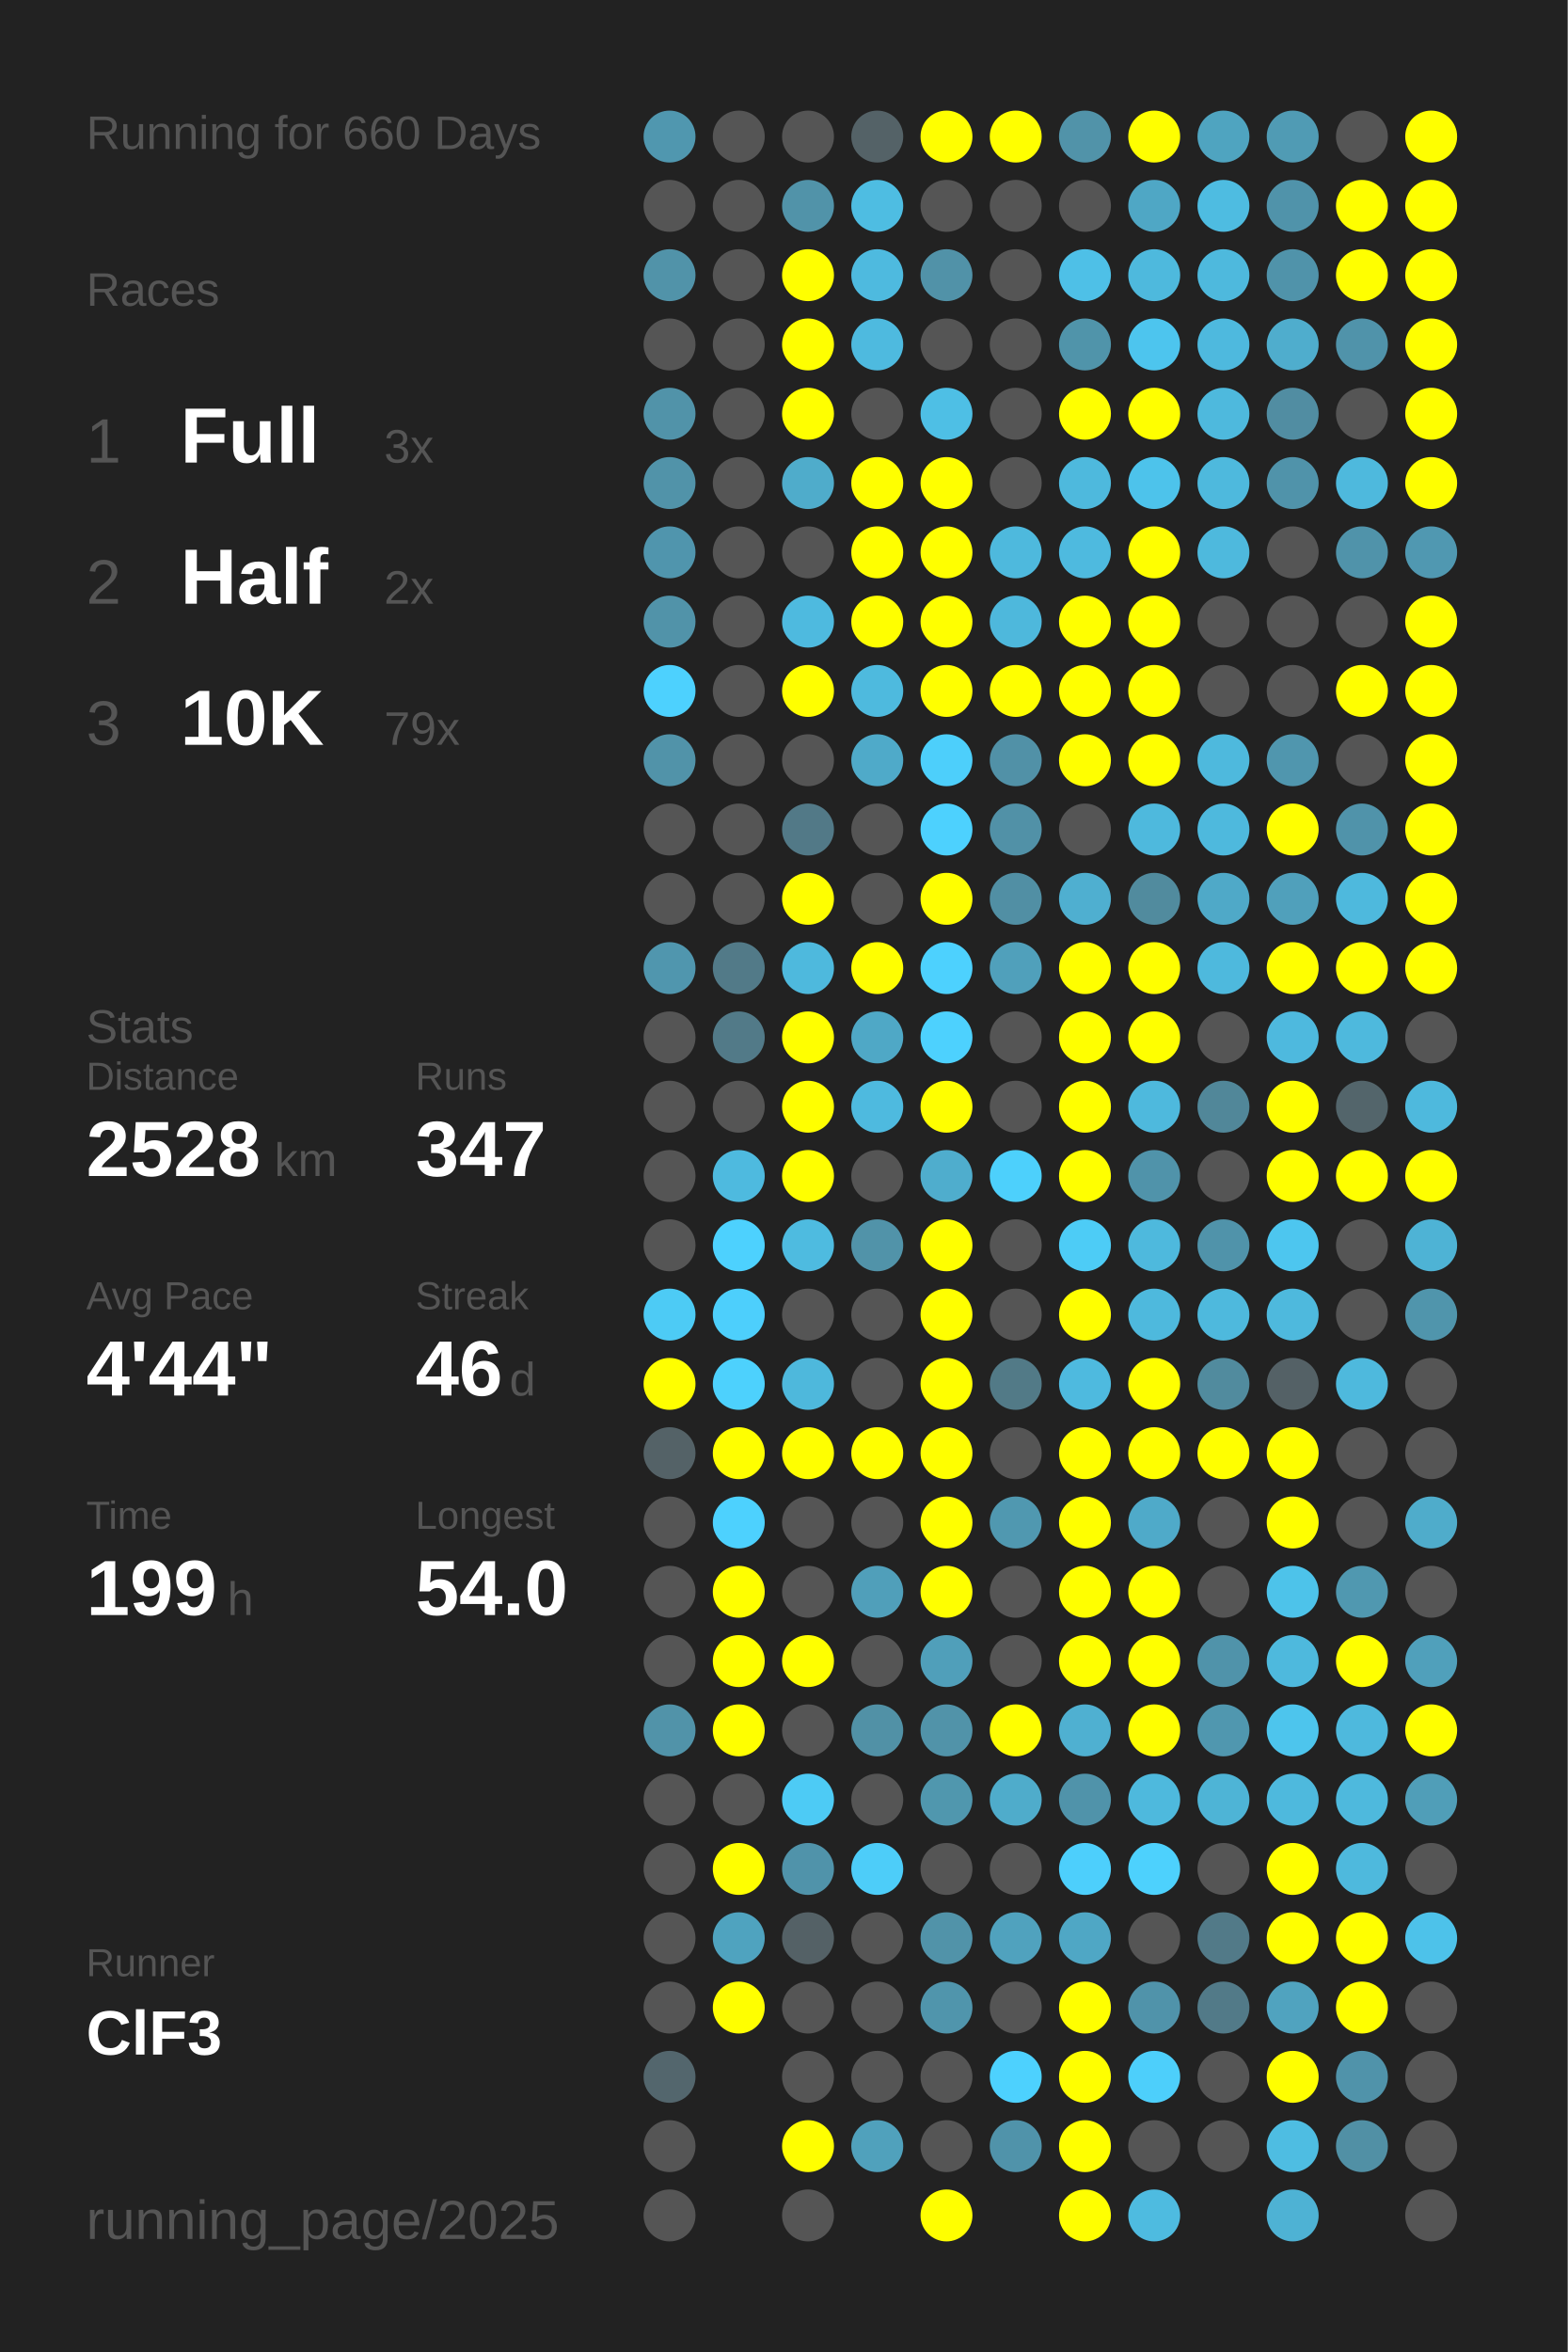
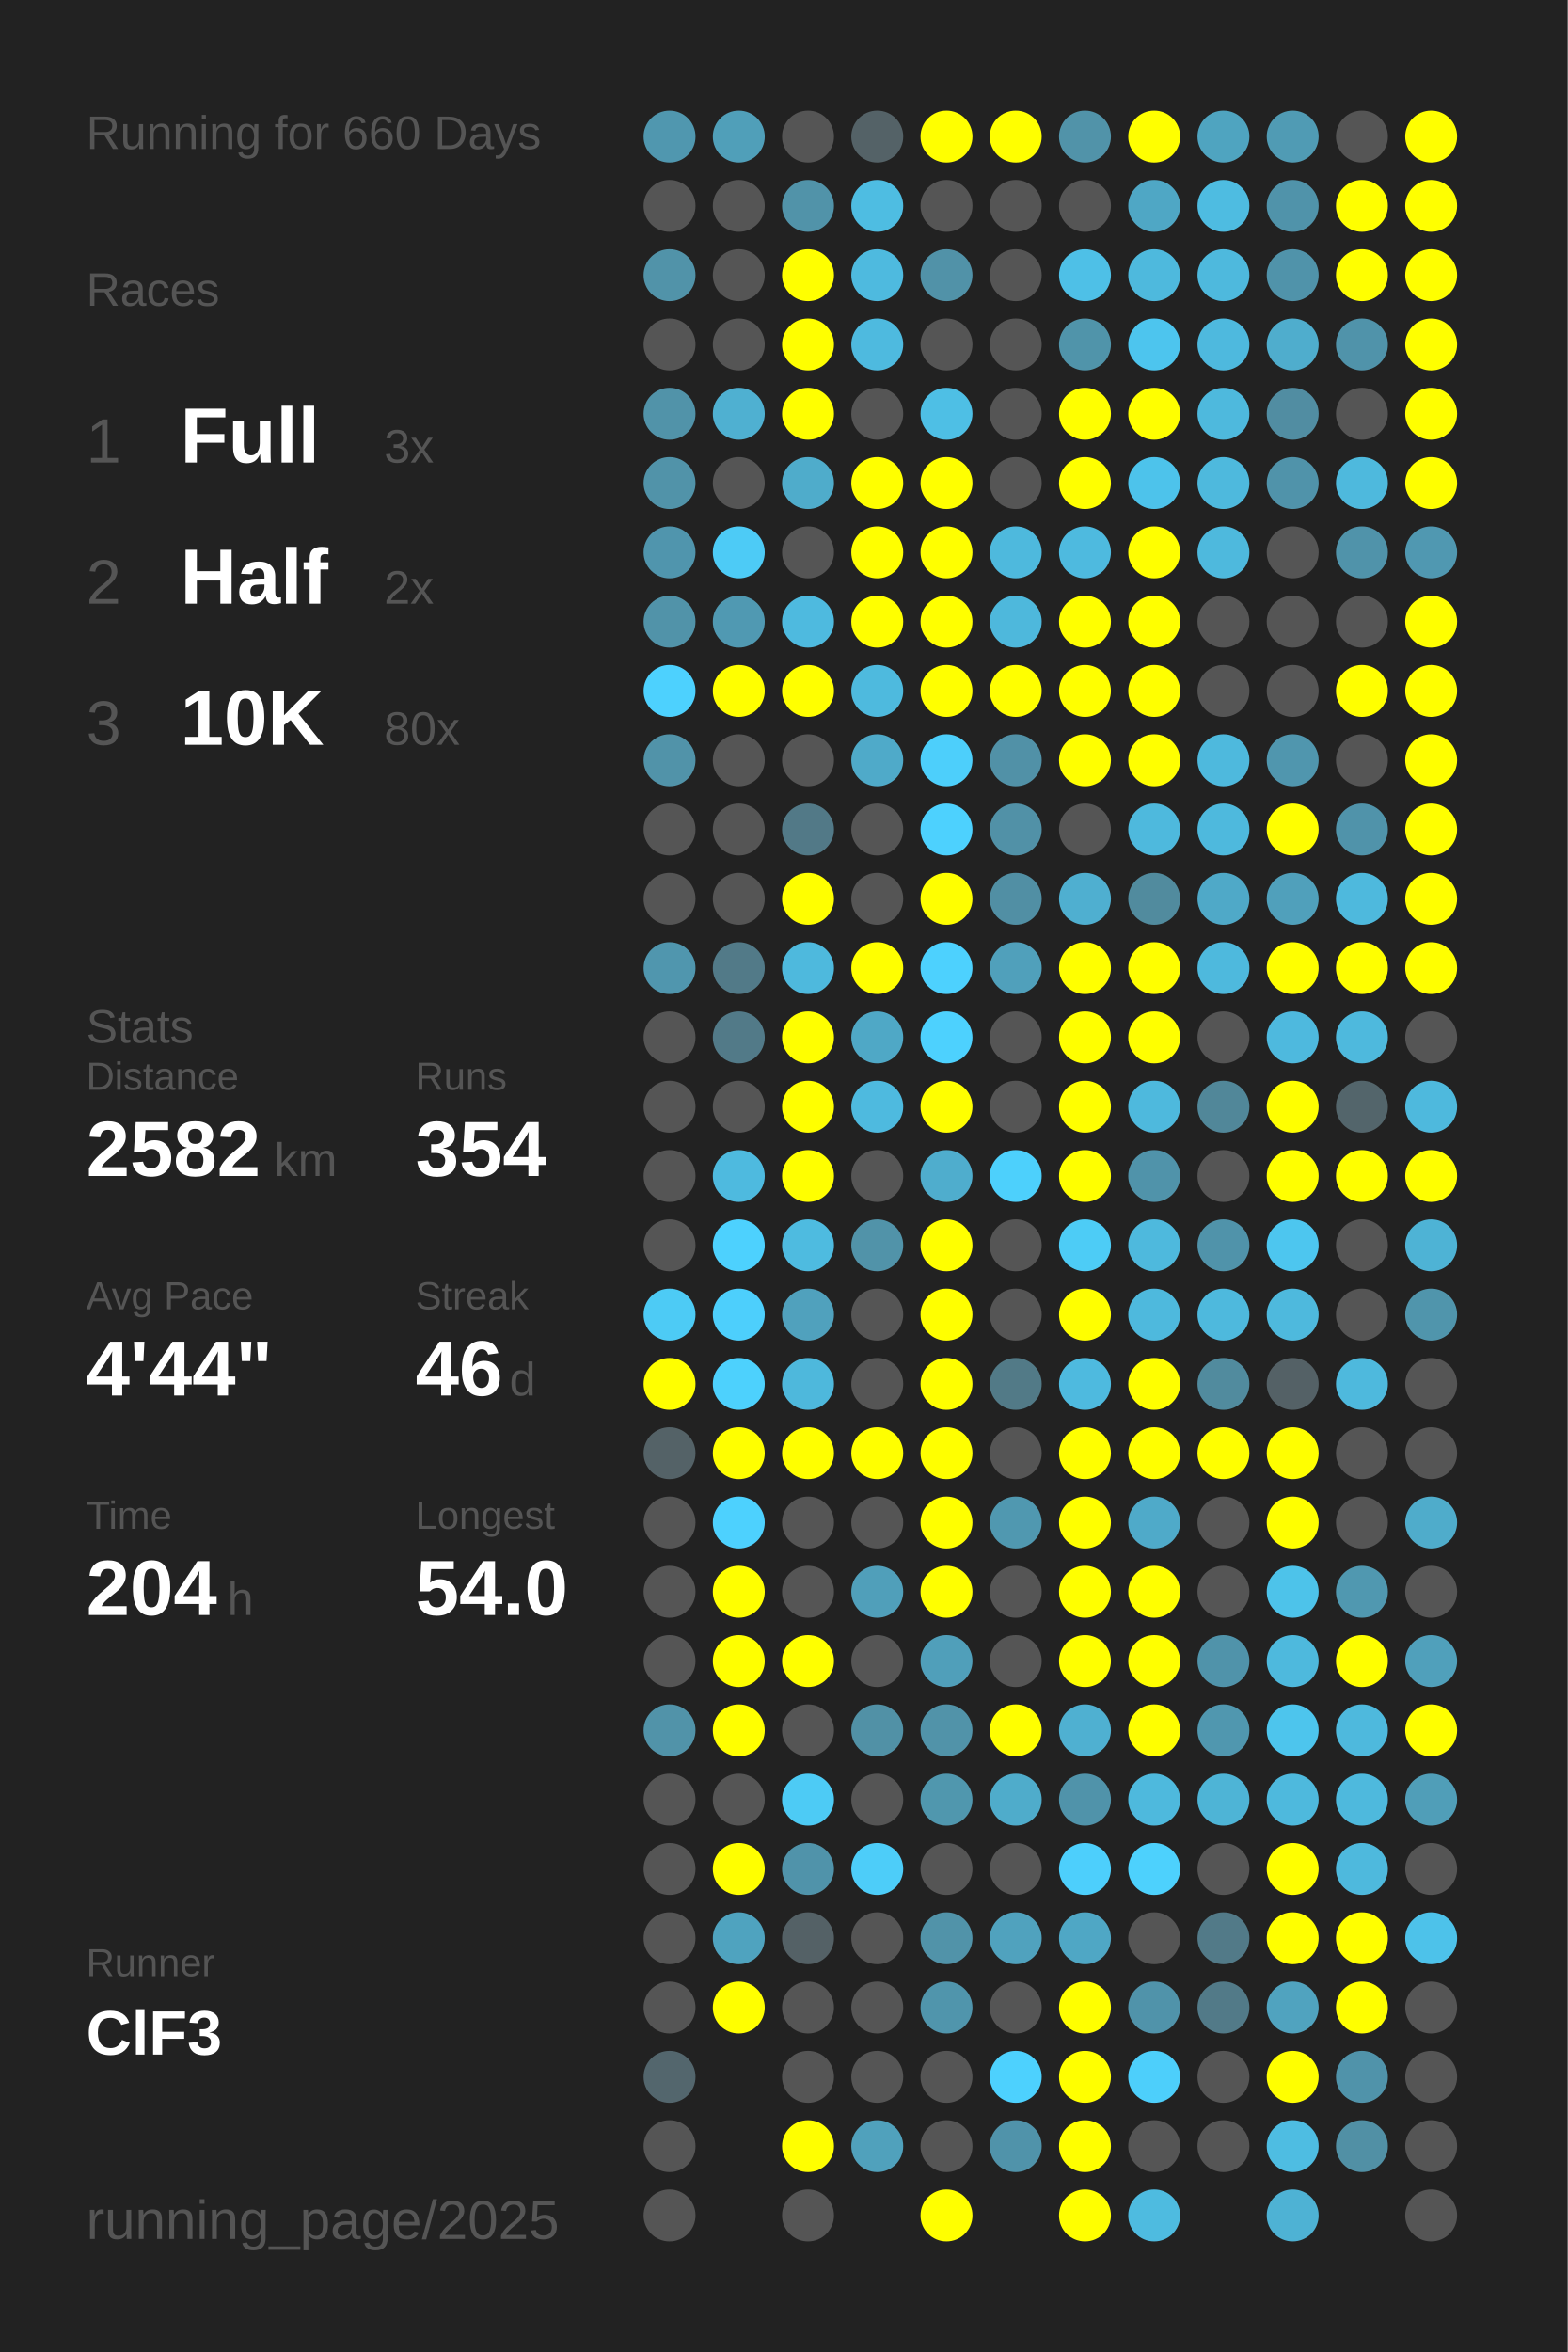
<svg xmlns="http://www.w3.org/2000/svg" baseProfile="full" height="300mm" version="1.1" viewBox="0,0,200,300" width="200mm">
  <defs />
  <rect fill="#222222" height="300" width="200" x="0" y="0" />
  <text fill="#555555" style="font-size:6px; font-family:Arial;" x="11" y="19">Running for 660 Days</text>
  <text fill="#555555" style="font-size:6px; font-family:Arial;" x="11" y="39">Races</text>
  <text fill="#555555" style="font-size:8px; font-family:Arial;" x="11" y="59">1</text>
  <text fill="#FFFFFF" style="font-size:10px; font-family:Arial; font-weight:bold;" x="23" y="59">Full</text>
  <text fill="#555555" style="font-size:6px; font-family:Arial;" x="49" y="59">3x</text>
  <text fill="#555555" style="font-size:8px; font-family:Arial;" x="11" y="77">2</text>
  <text fill="#FFFFFF" style="font-size:10px; font-family:Arial; font-weight:bold;" x="23" y="77">Half</text>
  <text fill="#555555" style="font-size:6px; font-family:Arial;" x="49" y="77">2x</text>
  <text fill="#555555" style="font-size:8px; font-family:Arial;" x="11" y="95">3</text>
  <text fill="#FFFFFF" style="font-size:10px; font-family:Arial; font-weight:bold;" x="23" y="95">10K</text>
-   <text fill="#555555" style="font-size:6px; font-family:Arial;" x="49" y="95">79x</text>
+   <text fill="#555555" style="font-size:6px; font-family:Arial;" x="49" y="95">80x</text>
  <text fill="#555555" style="font-size:6px; font-family:Arial;" x="11" y="133">Stats</text>
  <text fill="#555555" style="font-size:5px; font-family:Arial;" x="11" y="139">Distance</text>
-   <text fill="#FFFFFF" style="font-size:10px; font-family:Arial; font-weight:bold;" x="11" y="150">2528</text>
+   <text fill="#FFFFFF" style="font-size:10px; font-family:Arial; font-weight:bold;" x="11" y="150">2582</text>
  <text fill="#555555" style="font-size:6px; font-family:Arial;" x="35" y="150">km</text>
  <text fill="#555555" style="font-size:5px; font-family:Arial;" x="53" y="139">Runs</text>
-   <text fill="#FFFFFF" style="font-size:10px; font-family:Arial; font-weight:bold;" x="53" y="150">347</text>
+   <text fill="#FFFFFF" style="font-size:10px; font-family:Arial; font-weight:bold;" x="53" y="150">354</text>
  <text fill="#555555" style="font-size:5px; font-family:Arial;" x="11" y="167">Avg Pace</text>
  <text fill="#FFFFFF" style="font-size:10px; font-family:Arial; font-weight:bold;" x="11" y="178">4'44"</text>
  <text fill="#555555" style="font-size:5px; font-family:Arial;" x="53" y="167">Streak</text>
  <text fill="#FFFFFF" style="font-size:10px; font-family:Arial; font-weight:bold;" x="53" y="178">46</text>
  <text fill="#555555" style="font-size:6px; font-family:Arial;" x="65" y="178">d</text>
  <text fill="#555555" style="font-size:5px; font-family:Arial;" x="11" y="195">Time</text>
-   <text fill="#FFFFFF" style="font-size:10px; font-family:Arial; font-weight:bold;" x="11" y="206">199</text>
+   <text fill="#FFFFFF" style="font-size:10px; font-family:Arial; font-weight:bold;" x="11" y="206">204</text>
  <text fill="#555555" style="font-size:6px; font-family:Arial;" x="29" y="206">h</text>
  <text fill="#555555" style="font-size:5px; font-family:Arial;" x="53" y="195">Longest</text>
  <text fill="#FFFFFF" style="font-size:10px; font-family:Arial; font-weight:bold;" x="53" y="206">54.0</text>
  <text fill="#555555" style="font-size:5px; font-family:Arial;" x="11" y="252.065">Runner</text>
  <text fill="#FFFFFF" style="font-size:8px; font-family:Arial; font-weight:bold;" x="11" y="262.065">ClF3</text>
  <text fill="#555555" style="font-size:7px; font-family:Arial;" x="11" y="285.581">running_page/2025</text>
  <circle cx="85.417" cy="17.419" fill="#5097af" r="3.312" />
  <circle cx="85.417" cy="26.258" fill="#555555" r="3.312" />
  <circle cx="85.417" cy="35.097" fill="#5193a9" r="3.312" />
  <circle cx="85.417" cy="43.935" fill="#555555" r="3.312" />
  <circle cx="85.417" cy="52.774" fill="#5193a9" r="3.312" />
  <circle cx="85.417" cy="61.613" fill="#5193a9" r="3.312" />
  <circle cx="85.417" cy="70.452" fill="#5095ad" r="3.312" />
  <circle cx="85.417" cy="79.29" fill="#5193a9" r="3.312" />
  <circle cx="85.417" cy="88.129" fill="#4dd1fe" r="3.312" />
  <circle cx="85.417" cy="96.968" fill="#5193a9" r="3.312" />
  <circle cx="85.417" cy="105.806" fill="#555555" r="3.312" />
  <circle cx="85.417" cy="114.645" fill="#555555" r="3.312" />
  <circle cx="85.417" cy="123.484" fill="#5096ae" r="3.312" />
  <circle cx="85.417" cy="132.323" fill="#555555" r="3.312" />
  <circle cx="85.417" cy="141.161" fill="#555555" r="3.312" />
  <circle cx="85.417" cy="150" fill="#555555" r="3.312" />
  <circle cx="85.417" cy="158.839" fill="#555555" r="3.312" />
  <circle cx="85.417" cy="167.677" fill="#4dcbf5" r="3.312" />
  <circle cx="85.417" cy="176.516" fill="#FFFF00" r="3.312" />
  <circle cx="85.417" cy="185.355" fill="#546267" r="3.312" />
  <circle cx="85.417" cy="194.194" fill="#555555" r="3.312" />
  <circle cx="85.417" cy="203.032" fill="#555555" r="3.312" />
  <circle cx="85.417" cy="211.871" fill="#555555" r="3.312" />
  <circle cx="85.417" cy="220.71" fill="#5193a9" r="3.312" />
  <circle cx="85.417" cy="229.548" fill="#555555" r="3.312" />
  <circle cx="85.417" cy="238.387" fill="#555555" r="3.312" />
  <circle cx="85.417" cy="247.226" fill="#555555" r="3.312" />
  <circle cx="85.417" cy="256.065" fill="#555555" r="3.312" />
  <circle cx="85.417" cy="264.903" fill="#53666d" r="3.312" />
  <circle cx="85.417" cy="273.742" fill="#555555" r="3.312" />
  <circle cx="85.417" cy="282.581" fill="#555555" r="3.312" />
-   <circle cx="94.25" cy="17.419" fill="#555555" r="3.312" />
+   <circle cx="94.25" cy="17.419" fill="#509fb9" r="3.312" />
  <circle cx="94.25" cy="26.258" fill="#555555" r="3.312" />
  <circle cx="94.25" cy="35.097" fill="#555555" r="3.312" />
  <circle cx="94.25" cy="43.935" fill="#555555" r="3.312" />
-   <circle cx="94.25" cy="52.774" fill="#555555" r="3.312" />
+   <circle cx="94.25" cy="52.774" fill="#4fb0d1" r="3.312" />
  <circle cx="94.25" cy="61.613" fill="#555555" r="3.312" />
-   <circle cx="94.25" cy="70.452" fill="#555555" r="3.312" />
-   <circle cx="94.25" cy="79.29" fill="#555555" r="3.312" />
-   <circle cx="94.25" cy="88.129" fill="#555555" r="3.312" />
+   <circle cx="94.25" cy="70.452" fill="#4dcbf6" r="3.312" />
+   <circle cx="94.25" cy="79.29" fill="#5099b2" r="3.312" />
+   <circle cx="94.25" cy="88.129" fill="#FFFF00" r="3.312" />
  <circle cx="94.25" cy="96.968" fill="#555555" r="3.312" />
  <circle cx="94.25" cy="105.806" fill="#555555" r="3.312" />
  <circle cx="94.25" cy="114.645" fill="#555555" r="3.312" />
  <circle cx="94.25" cy="123.484" fill="#527a88" r="3.312" />
  <circle cx="94.25" cy="132.323" fill="#527a88" r="3.312" />
  <circle cx="94.25" cy="141.161" fill="#555555" r="3.312" />
  <circle cx="94.25" cy="150" fill="#4ebadf" r="3.312" />
  <circle cx="94.25" cy="158.839" fill="#4dd1fe" r="3.312" />
  <circle cx="94.25" cy="167.677" fill="#4dcffc" r="3.312" />
  <circle cx="94.25" cy="176.516" fill="#4dd1fd" r="3.312" />
  <circle cx="94.25" cy="185.355" fill="#FFFF00" r="3.312" />
  <circle cx="94.25" cy="194.194" fill="#4dd1fe" r="3.312" />
  <circle cx="94.25" cy="203.032" fill="#FFFF00" r="3.312" />
  <circle cx="94.25" cy="211.871" fill="#FFFF00" r="3.312" />
  <circle cx="94.25" cy="220.71" fill="#FFFF00" r="3.312" />
  <circle cx="94.25" cy="229.548" fill="#555555" r="3.312" />
  <circle cx="94.25" cy="238.387" fill="#FFFF00" r="3.312" />
  <circle cx="94.25" cy="247.226" fill="#4fa3bf" r="3.312" />
  <circle cx="94.25" cy="256.065" fill="#FFFF00" r="3.312" />
  <circle cx="103.083" cy="17.419" fill="#555555" r="3.312" />
  <circle cx="103.083" cy="26.258" fill="#5193a9" r="3.312" />
  <circle cx="103.083" cy="35.097" fill="#FFFF00" r="3.312" />
  <circle cx="103.083" cy="43.935" fill="#FFFF00" r="3.312" />
  <circle cx="103.083" cy="52.774" fill="#FFFF00" r="3.312" />
  <circle cx="103.083" cy="61.613" fill="#4faccb" r="3.312" />
  <circle cx="103.083" cy="70.452" fill="#555555" r="3.312" />
  <circle cx="103.083" cy="79.29" fill="#4ebadf" r="3.312" />
  <circle cx="103.083" cy="88.129" fill="#FFFF00" r="3.312" />
  <circle cx="103.083" cy="96.968" fill="#555555" r="3.312" />
  <circle cx="103.083" cy="105.806" fill="#527987" r="3.312" />
  <circle cx="103.083" cy="114.645" fill="#FFFF00" r="3.312" />
  <circle cx="103.083" cy="123.484" fill="#4eb9dd" r="3.312" />
  <circle cx="103.083" cy="132.323" fill="#FFFF00" r="3.312" />
  <circle cx="103.083" cy="141.161" fill="#FFFF00" r="3.312" />
  <circle cx="103.083" cy="150" fill="#FFFF00" r="3.312" />
  <circle cx="103.083" cy="158.839" fill="#4ebbe0" r="3.312" />
-   <circle cx="103.083" cy="167.677" fill="#555555" r="3.312" />
+   <circle cx="103.083" cy="167.677" fill="#50a1bd" r="3.312" />
  <circle cx="103.083" cy="176.516" fill="#4eb8dc" r="3.312" />
  <circle cx="103.083" cy="185.355" fill="#FFFF00" r="3.312" />
  <circle cx="103.083" cy="194.194" fill="#555555" r="3.312" />
  <circle cx="103.083" cy="203.032" fill="#555555" r="3.312" />
  <circle cx="103.083" cy="211.871" fill="#FFFF00" r="3.312" />
  <circle cx="103.083" cy="220.71" fill="#555555" r="3.312" />
  <circle cx="103.083" cy="229.548" fill="#4dcbf5" r="3.312" />
  <circle cx="103.083" cy="238.387" fill="#5093aa" r="3.312" />
  <circle cx="103.083" cy="247.226" fill="#546166" r="3.312" />
  <circle cx="103.083" cy="256.065" fill="#555555" r="3.312" />
  <circle cx="103.083" cy="264.903" fill="#555555" r="3.312" />
  <circle cx="103.083" cy="273.742" fill="#FFFF00" r="3.312" />
  <circle cx="103.083" cy="282.581" fill="#555555" r="3.312" />
  <circle cx="111.917" cy="17.419" fill="#546267" r="3.312" />
  <circle cx="111.917" cy="26.258" fill="#4ebde2" r="3.312" />
  <circle cx="111.917" cy="35.097" fill="#4ebadf" r="3.312" />
  <circle cx="111.917" cy="43.935" fill="#4ebadf" r="3.312" />
  <circle cx="111.917" cy="52.774" fill="#555555" r="3.312" />
  <circle cx="111.917" cy="61.613" fill="#FFFF00" r="3.312" />
  <circle cx="111.917" cy="70.452" fill="#FFFF00" r="3.312" />
  <circle cx="111.917" cy="79.29" fill="#FFFF00" r="3.312" />
  <circle cx="111.917" cy="88.129" fill="#4ebade" r="3.312" />
  <circle cx="111.917" cy="96.968" fill="#4faac9" r="3.312" />
  <circle cx="111.917" cy="105.806" fill="#555555" r="3.312" />
  <circle cx="111.917" cy="114.645" fill="#555555" r="3.312" />
  <circle cx="111.917" cy="123.484" fill="#FFFF00" r="3.312" />
  <circle cx="111.917" cy="132.323" fill="#4fa8c6" r="3.312" />
  <circle cx="111.917" cy="141.161" fill="#4ebadf" r="3.312" />
  <circle cx="111.917" cy="150" fill="#555555" r="3.312" />
  <circle cx="111.917" cy="158.839" fill="#5193a9" r="3.312" />
  <circle cx="111.917" cy="167.677" fill="#555555" r="3.312" />
  <circle cx="111.917" cy="176.516" fill="#555555" r="3.312" />
  <circle cx="111.917" cy="185.355" fill="#FFFF00" r="3.312" />
  <circle cx="111.917" cy="194.194" fill="#555555" r="3.312" />
  <circle cx="111.917" cy="203.032" fill="#509fba" r="3.312" />
  <circle cx="111.917" cy="211.871" fill="#555555" r="3.312" />
  <circle cx="111.917" cy="220.71" fill="#5191a6" r="3.312" />
  <circle cx="111.917" cy="229.548" fill="#555555" r="3.312" />
  <circle cx="111.917" cy="238.387" fill="#4dcdf9" r="3.312" />
  <circle cx="111.917" cy="247.226" fill="#555555" r="3.312" />
  <circle cx="111.917" cy="256.065" fill="#555555" r="3.312" />
  <circle cx="111.917" cy="264.903" fill="#555555" r="3.312" />
  <circle cx="111.917" cy="273.742" fill="#50a1bc" r="3.312" />
  <circle cx="120.75" cy="17.419" fill="#FFFF00" r="3.312" />
  <circle cx="120.75" cy="26.258" fill="#555555" r="3.312" />
  <circle cx="120.75" cy="35.097" fill="#5192a8" r="3.312" />
  <circle cx="120.75" cy="43.935" fill="#555555" r="3.312" />
  <circle cx="120.75" cy="52.774" fill="#4ebfe5" r="3.312" />
  <circle cx="120.75" cy="61.613" fill="#FFFF00" r="3.312" />
  <circle cx="120.75" cy="70.452" fill="#FFFF00" r="3.312" />
  <circle cx="120.75" cy="79.29" fill="#FFFF00" r="3.312" />
  <circle cx="120.75" cy="88.129" fill="#FFFF00" r="3.312" />
  <circle cx="120.75" cy="96.968" fill="#4dcffb" r="3.312" />
  <circle cx="120.75" cy="105.806" fill="#4dd1fe" r="3.312" />
  <circle cx="120.75" cy="114.645" fill="#FFFF00" r="3.312" />
  <circle cx="120.75" cy="123.484" fill="#4dd1fe" r="3.312" />
  <circle cx="120.75" cy="132.323" fill="#4dd1fe" r="3.312" />
  <circle cx="120.75" cy="141.161" fill="#FFFF00" r="3.312" />
  <circle cx="120.75" cy="150" fill="#4fadcd" r="3.312" />
  <circle cx="120.75" cy="158.839" fill="#FFFF00" r="3.312" />
  <circle cx="120.75" cy="167.677" fill="#FFFF00" r="3.312" />
  <circle cx="120.75" cy="176.516" fill="#FFFF00" r="3.312" />
  <circle cx="120.75" cy="185.355" fill="#FFFF00" r="3.312" />
  <circle cx="120.75" cy="194.194" fill="#FFFF00" r="3.312" />
  <circle cx="120.75" cy="203.032" fill="#FFFF00" r="3.312" />
  <circle cx="120.75" cy="211.871" fill="#509fba" r="3.312" />
  <circle cx="120.75" cy="220.71" fill="#5193a9" r="3.312" />
  <circle cx="120.75" cy="229.548" fill="#5097ae" r="3.312" />
  <circle cx="120.75" cy="238.387" fill="#555555" r="3.312" />
  <circle cx="120.75" cy="247.226" fill="#5193a9" r="3.312" />
  <circle cx="120.75" cy="256.065" fill="#5095ac" r="3.312" />
  <circle cx="120.75" cy="264.903" fill="#555555" r="3.312" />
  <circle cx="120.75" cy="273.742" fill="#555555" r="3.312" />
  <circle cx="120.75" cy="282.581" fill="#FFFF00" r="3.312" />
  <circle cx="129.583" cy="17.419" fill="#FFFF00" r="3.312" />
  <circle cx="129.583" cy="26.258" fill="#555555" r="3.312" />
  <circle cx="129.583" cy="35.097" fill="#555555" r="3.312" />
  <circle cx="129.583" cy="43.935" fill="#555555" r="3.312" />
  <circle cx="129.583" cy="52.774" fill="#555555" r="3.312" />
  <circle cx="129.583" cy="61.613" fill="#555555" r="3.312" />
  <circle cx="129.583" cy="70.452" fill="#4eb9dd" r="3.312" />
  <circle cx="129.583" cy="79.29" fill="#4eb8dc" r="3.312" />
  <circle cx="129.583" cy="88.129" fill="#FFFF00" r="3.312" />
  <circle cx="129.583" cy="96.968" fill="#5191a7" r="3.312" />
  <circle cx="129.583" cy="105.806" fill="#5191a7" r="3.312" />
  <circle cx="129.583" cy="114.645" fill="#518fa4" r="3.312" />
  <circle cx="129.583" cy="123.484" fill="#50a0bb" r="3.312" />
  <circle cx="129.583" cy="132.323" fill="#555555" r="3.312" />
  <circle cx="129.583" cy="141.161" fill="#555555" r="3.312" />
  <circle cx="129.583" cy="150" fill="#4dd0fc" r="3.312" />
  <circle cx="129.583" cy="158.839" fill="#555555" r="3.312" />
  <circle cx="129.583" cy="167.677" fill="#555555" r="3.312" />
  <circle cx="129.583" cy="176.516" fill="#527a87" r="3.312" />
  <circle cx="129.583" cy="185.355" fill="#555555" r="3.312" />
  <circle cx="129.583" cy="194.194" fill="#5098b0" r="3.312" />
  <circle cx="129.583" cy="203.032" fill="#555555" r="3.312" />
  <circle cx="129.583" cy="211.871" fill="#555555" r="3.312" />
  <circle cx="129.583" cy="220.71" fill="#FFFF00" r="3.312" />
  <circle cx="129.583" cy="229.548" fill="#4faccb" r="3.312" />
  <circle cx="129.583" cy="238.387" fill="#555555" r="3.312" />
  <circle cx="129.583" cy="247.226" fill="#50a2be" r="3.312" />
  <circle cx="129.583" cy="256.065" fill="#555555" r="3.312" />
  <circle cx="129.583" cy="264.903" fill="#4dd1fe" r="3.312" />
  <circle cx="129.583" cy="273.742" fill="#5093aa" r="3.312" />
  <circle cx="138.417" cy="17.419" fill="#5193a9" r="3.312" />
  <circle cx="138.417" cy="26.258" fill="#555555" r="3.312" />
  <circle cx="138.417" cy="35.097" fill="#4ec0e7" r="3.312" />
  <circle cx="138.417" cy="43.935" fill="#5094aa" r="3.312" />
  <circle cx="138.417" cy="52.774" fill="#FFFF00" r="3.312" />
-   <circle cx="138.417" cy="61.613" fill="#4eb9dd" r="3.312" />
+   <circle cx="138.417" cy="61.613" fill="#FFFF00" r="3.312" />
  <circle cx="138.417" cy="70.452" fill="#4ebadf" r="3.312" />
  <circle cx="138.417" cy="79.29" fill="#FFFF00" r="3.312" />
  <circle cx="138.417" cy="88.129" fill="#FFFF00" r="3.312" />
  <circle cx="138.417" cy="96.968" fill="#FFFF00" r="3.312" />
  <circle cx="138.417" cy="105.806" fill="#555555" r="3.312" />
  <circle cx="138.417" cy="114.645" fill="#4fafd0" r="3.312" />
  <circle cx="138.417" cy="123.484" fill="#FFFF00" r="3.312" />
  <circle cx="138.417" cy="132.323" fill="#FFFF00" r="3.312" />
  <circle cx="138.417" cy="141.161" fill="#FFFF00" r="3.312" />
  <circle cx="138.417" cy="150" fill="#FFFF00" r="3.312" />
  <circle cx="138.417" cy="158.839" fill="#4dccf6" r="3.312" />
  <circle cx="138.417" cy="167.677" fill="#FFFF00" r="3.312" />
  <circle cx="138.417" cy="176.516" fill="#4ebadf" r="3.312" />
  <circle cx="138.417" cy="185.355" fill="#FFFF00" r="3.312" />
  <circle cx="138.417" cy="194.194" fill="#FFFF00" r="3.312" />
  <circle cx="138.417" cy="203.032" fill="#FFFF00" r="3.312" />
  <circle cx="138.417" cy="211.871" fill="#FFFF00" r="3.312" />
  <circle cx="138.417" cy="220.71" fill="#4fb0d1" r="3.312" />
  <circle cx="138.417" cy="229.548" fill="#5093aa" r="3.312" />
  <circle cx="138.417" cy="238.387" fill="#4dcffc" r="3.312" />
  <circle cx="138.417" cy="247.226" fill="#4fa7c5" r="3.312" />
  <circle cx="138.417" cy="256.065" fill="#FFFF00" r="3.312" />
  <circle cx="138.417" cy="264.903" fill="#FFFF00" r="3.312" />
  <circle cx="138.417" cy="273.742" fill="#FFFF00" r="3.312" />
  <circle cx="138.417" cy="282.581" fill="#FFFF00" r="3.312" />
  <circle cx="147.25" cy="17.419" fill="#FFFF00" r="3.312" />
  <circle cx="147.25" cy="26.258" fill="#4fa7c5" r="3.312" />
  <circle cx="147.25" cy="35.097" fill="#4eb9dd" r="3.312" />
  <circle cx="147.25" cy="43.935" fill="#4dc5ee" r="3.312" />
  <circle cx="147.25" cy="52.774" fill="#FFFF00" r="3.312" />
  <circle cx="147.25" cy="61.613" fill="#4dc3eb" r="3.312" />
  <circle cx="147.25" cy="70.452" fill="#FFFF00" r="3.312" />
  <circle cx="147.25" cy="79.29" fill="#FFFF00" r="3.312" />
  <circle cx="147.25" cy="88.129" fill="#FFFF00" r="3.312" />
  <circle cx="147.25" cy="96.968" fill="#FFFF00" r="3.312" />
  <circle cx="147.25" cy="105.806" fill="#4eb9dd" r="3.312" />
  <circle cx="147.25" cy="114.645" fill="#518b9e" r="3.312" />
  <circle cx="147.25" cy="123.484" fill="#FFFF00" r="3.312" />
  <circle cx="147.25" cy="132.323" fill="#FFFF00" r="3.312" />
  <circle cx="147.25" cy="141.161" fill="#4eb9dd" r="3.312" />
  <circle cx="147.25" cy="150" fill="#5093aa" r="3.312" />
  <circle cx="147.25" cy="158.839" fill="#4eb9dd" r="3.312" />
  <circle cx="147.25" cy="167.677" fill="#4eb9dd" r="3.312" />
  <circle cx="147.25" cy="176.516" fill="#FFFF00" r="3.312" />
  <circle cx="147.25" cy="185.355" fill="#FFFF00" r="3.312" />
  <circle cx="147.25" cy="194.194" fill="#4faac9" r="3.312" />
  <circle cx="147.25" cy="203.032" fill="#FFFF00" r="3.312" />
  <circle cx="147.25" cy="211.871" fill="#FFFF00" r="3.312" />
  <circle cx="147.25" cy="220.71" fill="#FFFF00" r="3.312" />
  <circle cx="147.25" cy="229.548" fill="#4eb9dd" r="3.312" />
  <circle cx="147.25" cy="238.387" fill="#4dd1fd" r="3.312" />
  <circle cx="147.25" cy="247.226" fill="#555555" r="3.312" />
  <circle cx="147.25" cy="256.065" fill="#5093aa" r="3.312" />
  <circle cx="147.25" cy="264.903" fill="#4dcffb" r="3.312" />
  <circle cx="147.25" cy="273.742" fill="#555555" r="3.312" />
  <circle cx="147.25" cy="282.581" fill="#4ebbe0" r="3.312" />
  <circle cx="156.083" cy="17.419" fill="#4fa4c0" r="3.312" />
  <circle cx="156.083" cy="26.258" fill="#4ebce1" r="3.312" />
  <circle cx="156.083" cy="35.097" fill="#4eb9dd" r="3.312" />
  <circle cx="156.083" cy="43.935" fill="#4eb9de" r="3.312" />
  <circle cx="156.083" cy="52.774" fill="#4eb9dd" r="3.312" />
  <circle cx="156.083" cy="61.613" fill="#4eb9dd" r="3.312" />
  <circle cx="156.083" cy="70.452" fill="#4eb9dd" r="3.312" />
  <circle cx="156.083" cy="79.29" fill="#555555" r="3.312" />
  <circle cx="156.083" cy="88.129" fill="#555555" r="3.312" />
  <circle cx="156.083" cy="96.968" fill="#4eb9dd" r="3.312" />
  <circle cx="156.083" cy="105.806" fill="#4eb9dd" r="3.312" />
  <circle cx="156.083" cy="114.645" fill="#4fa9c8" r="3.312" />
  <circle cx="156.083" cy="123.484" fill="#4eb9dd" r="3.312" />
  <circle cx="156.083" cy="132.323" fill="#555555" r="3.312" />
  <circle cx="156.083" cy="141.161" fill="#518799" r="3.312" />
  <circle cx="156.083" cy="150" fill="#555555" r="3.312" />
  <circle cx="156.083" cy="158.839" fill="#5093aa" r="3.312" />
  <circle cx="156.083" cy="167.677" fill="#4eb9dd" r="3.312" />
  <circle cx="156.083" cy="176.516" fill="#518b9e" r="3.312" />
  <circle cx="156.083" cy="185.355" fill="#FFFF00" r="3.312" />
  <circle cx="156.083" cy="194.194" fill="#555555" r="3.312" />
  <circle cx="156.083" cy="203.032" fill="#555555" r="3.312" />
  <circle cx="156.083" cy="211.871" fill="#5093aa" r="3.312" />
  <circle cx="156.083" cy="220.71" fill="#5097af" r="3.312" />
  <circle cx="156.083" cy="229.548" fill="#4eb4d6" r="3.312" />
  <circle cx="156.083" cy="238.387" fill="#555555" r="3.312" />
  <circle cx="156.083" cy="247.226" fill="#527a88" r="3.312" />
  <circle cx="156.083" cy="256.065" fill="#527a88" r="3.312" />
  <circle cx="156.083" cy="264.903" fill="#555555" r="3.312" />
  <circle cx="156.083" cy="273.742" fill="#555555" r="3.312" />
  <circle cx="164.917" cy="17.419" fill="#509bb4" r="3.312" />
  <circle cx="164.917" cy="26.258" fill="#5093aa" r="3.312" />
  <circle cx="164.917" cy="35.097" fill="#5093aa" r="3.312" />
  <circle cx="164.917" cy="43.935" fill="#4fadcd" r="3.312" />
  <circle cx="164.917" cy="52.774" fill="#518da2" r="3.312" />
  <circle cx="164.917" cy="61.613" fill="#5093aa" r="3.312" />
  <circle cx="164.917" cy="70.452" fill="#555555" r="3.312" />
  <circle cx="164.917" cy="79.29" fill="#555555" r="3.312" />
  <circle cx="164.917" cy="88.129" fill="#555555" r="3.312" />
  <circle cx="164.917" cy="96.968" fill="#5096ae" r="3.312" />
  <circle cx="164.917" cy="105.806" fill="#FFFF00" r="3.312" />
  <circle cx="164.917" cy="114.645" fill="#50a0bb" r="3.312" />
  <circle cx="164.917" cy="123.484" fill="#FFFF00" r="3.312" />
  <circle cx="164.917" cy="132.323" fill="#4eb9de" r="3.312" />
  <circle cx="164.917" cy="141.161" fill="#FFFF00" r="3.312" />
  <circle cx="164.917" cy="150" fill="#FFFF00" r="3.312" />
  <circle cx="164.917" cy="158.839" fill="#4dc6ef" r="3.312" />
  <circle cx="164.917" cy="167.677" fill="#4eb9dd" r="3.312" />
  <circle cx="164.917" cy="176.516" fill="#546166" r="3.312" />
  <circle cx="164.917" cy="185.355" fill="#FFFF00" r="3.312" />
  <circle cx="164.917" cy="194.194" fill="#FFFF00" r="3.312" />
  <circle cx="164.917" cy="203.032" fill="#4dc3ea" r="3.312" />
  <circle cx="164.917" cy="211.871" fill="#4eb9dd" r="3.312" />
  <circle cx="164.917" cy="220.71" fill="#4dc5ed" r="3.312" />
  <circle cx="164.917" cy="229.548" fill="#4eb9dd" r="3.312" />
  <circle cx="164.917" cy="238.387" fill="#FFFF00" r="3.312" />
  <circle cx="164.917" cy="247.226" fill="#FFFF00" r="3.312" />
  <circle cx="164.917" cy="256.065" fill="#50a3bf" r="3.312" />
  <circle cx="164.917" cy="264.903" fill="#FFFF00" r="3.312" />
  <circle cx="164.917" cy="273.742" fill="#4ebde2" r="3.312" />
  <circle cx="164.917" cy="282.581" fill="#4eb2d4" r="3.312" />
  <circle cx="173.75" cy="17.419" fill="#555555" r="3.312" />
  <circle cx="173.75" cy="26.258" fill="#FFFF00" r="3.312" />
  <circle cx="173.75" cy="35.097" fill="#FFFF00" r="3.312" />
  <circle cx="173.75" cy="43.935" fill="#5093aa" r="3.312" />
  <circle cx="173.75" cy="52.774" fill="#555555" r="3.312" />
  <circle cx="173.75" cy="61.613" fill="#4eb9dd" r="3.312" />
  <circle cx="173.75" cy="70.452" fill="#5093aa" r="3.312" />
  <circle cx="173.75" cy="79.29" fill="#555555" r="3.312" />
  <circle cx="173.75" cy="88.129" fill="#FFFF00" r="3.312" />
  <circle cx="173.75" cy="96.968" fill="#555555" r="3.312" />
  <circle cx="173.75" cy="105.806" fill="#5093aa" r="3.312" />
  <circle cx="173.75" cy="114.645" fill="#4eb9dd" r="3.312" />
  <circle cx="173.75" cy="123.484" fill="#FFFF00" r="3.312" />
  <circle cx="173.75" cy="132.323" fill="#4eb9dd" r="3.312" />
  <circle cx="173.75" cy="141.161" fill="#53656b" r="3.312" />
  <circle cx="173.75" cy="150" fill="#FFFF00" r="3.312" />
  <circle cx="173.75" cy="158.839" fill="#555555" r="3.312" />
  <circle cx="173.75" cy="167.677" fill="#555555" r="3.312" />
  <circle cx="173.75" cy="176.516" fill="#4eb9dd" r="3.312" />
  <circle cx="173.75" cy="185.355" fill="#555555" r="3.312" />
  <circle cx="173.75" cy="194.194" fill="#555555" r="3.312" />
  <circle cx="173.75" cy="203.032" fill="#5098b0" r="3.312" />
  <circle cx="173.75" cy="211.871" fill="#FFFF00" r="3.312" />
  <circle cx="173.75" cy="220.71" fill="#4eb9dd" r="3.312" />
  <circle cx="173.75" cy="229.548" fill="#4eb9dd" r="3.312" />
  <circle cx="173.75" cy="238.387" fill="#4eb9dd" r="3.312" />
  <circle cx="173.75" cy="247.226" fill="#FFFF00" r="3.312" />
  <circle cx="173.75" cy="256.065" fill="#FFFF00" r="3.312" />
  <circle cx="173.75" cy="264.903" fill="#5093aa" r="3.312" />
  <circle cx="173.75" cy="273.742" fill="#5190a5" r="3.312" />
  <circle cx="182.583" cy="17.419" fill="#FFFF00" r="3.312" />
  <circle cx="182.583" cy="26.258" fill="#FFFF00" r="3.312" />
  <circle cx="182.583" cy="35.097" fill="#FFFF00" r="3.312" />
  <circle cx="182.583" cy="43.935" fill="#FFFF00" r="3.312" />
  <circle cx="182.583" cy="52.774" fill="#FFFF00" r="3.312" />
  <circle cx="182.583" cy="61.613" fill="#FFFF00" r="3.312" />
  <circle cx="182.583" cy="70.452" fill="#5098b1" r="3.312" />
  <circle cx="182.583" cy="79.29" fill="#FFFF00" r="3.312" />
  <circle cx="182.583" cy="88.129" fill="#FFFF00" r="3.312" />
  <circle cx="182.583" cy="96.968" fill="#FFFF00" r="3.312" />
  <circle cx="182.583" cy="105.806" fill="#FFFF00" r="3.312" />
  <circle cx="182.583" cy="114.645" fill="#FFFF00" r="3.312" />
  <circle cx="182.583" cy="123.484" fill="#FFFF00" r="3.312" />
  <circle cx="182.583" cy="132.323" fill="#555555" r="3.312" />
  <circle cx="182.583" cy="141.161" fill="#4eb9dd" r="3.312" />
  <circle cx="182.583" cy="150" fill="#FFFF00" r="3.312" />
  <circle cx="182.583" cy="158.839" fill="#4eb3d5" r="3.312" />
  <circle cx="182.583" cy="167.677" fill="#5095ac" r="3.312" />
  <circle cx="182.583" cy="176.516" fill="#555555" r="3.312" />
  <circle cx="182.583" cy="185.355" fill="#555555" r="3.312" />
  <circle cx="182.583" cy="194.194" fill="#4faccb" r="3.312" />
  <circle cx="182.583" cy="203.032" fill="#555555" r="3.312" />
  <circle cx="182.583" cy="211.871" fill="#50a0bb" r="3.312" />
  <circle cx="182.583" cy="220.71" fill="#FFFF00" r="3.312" />
  <circle cx="182.583" cy="229.548" fill="#509eb8" r="3.312" />
  <circle cx="182.583" cy="238.387" fill="#555555" r="3.312" />
  <circle cx="182.583" cy="247.226" fill="#4dc2ea" r="3.312" />
  <circle cx="182.583" cy="256.065" fill="#555555" r="3.312" />
  <circle cx="182.583" cy="264.903" fill="#555555" r="3.312" />
  <circle cx="182.583" cy="273.742" fill="#555555" r="3.312" />
  <circle cx="182.583" cy="282.581" fill="#555555" r="3.312" />
</svg>
